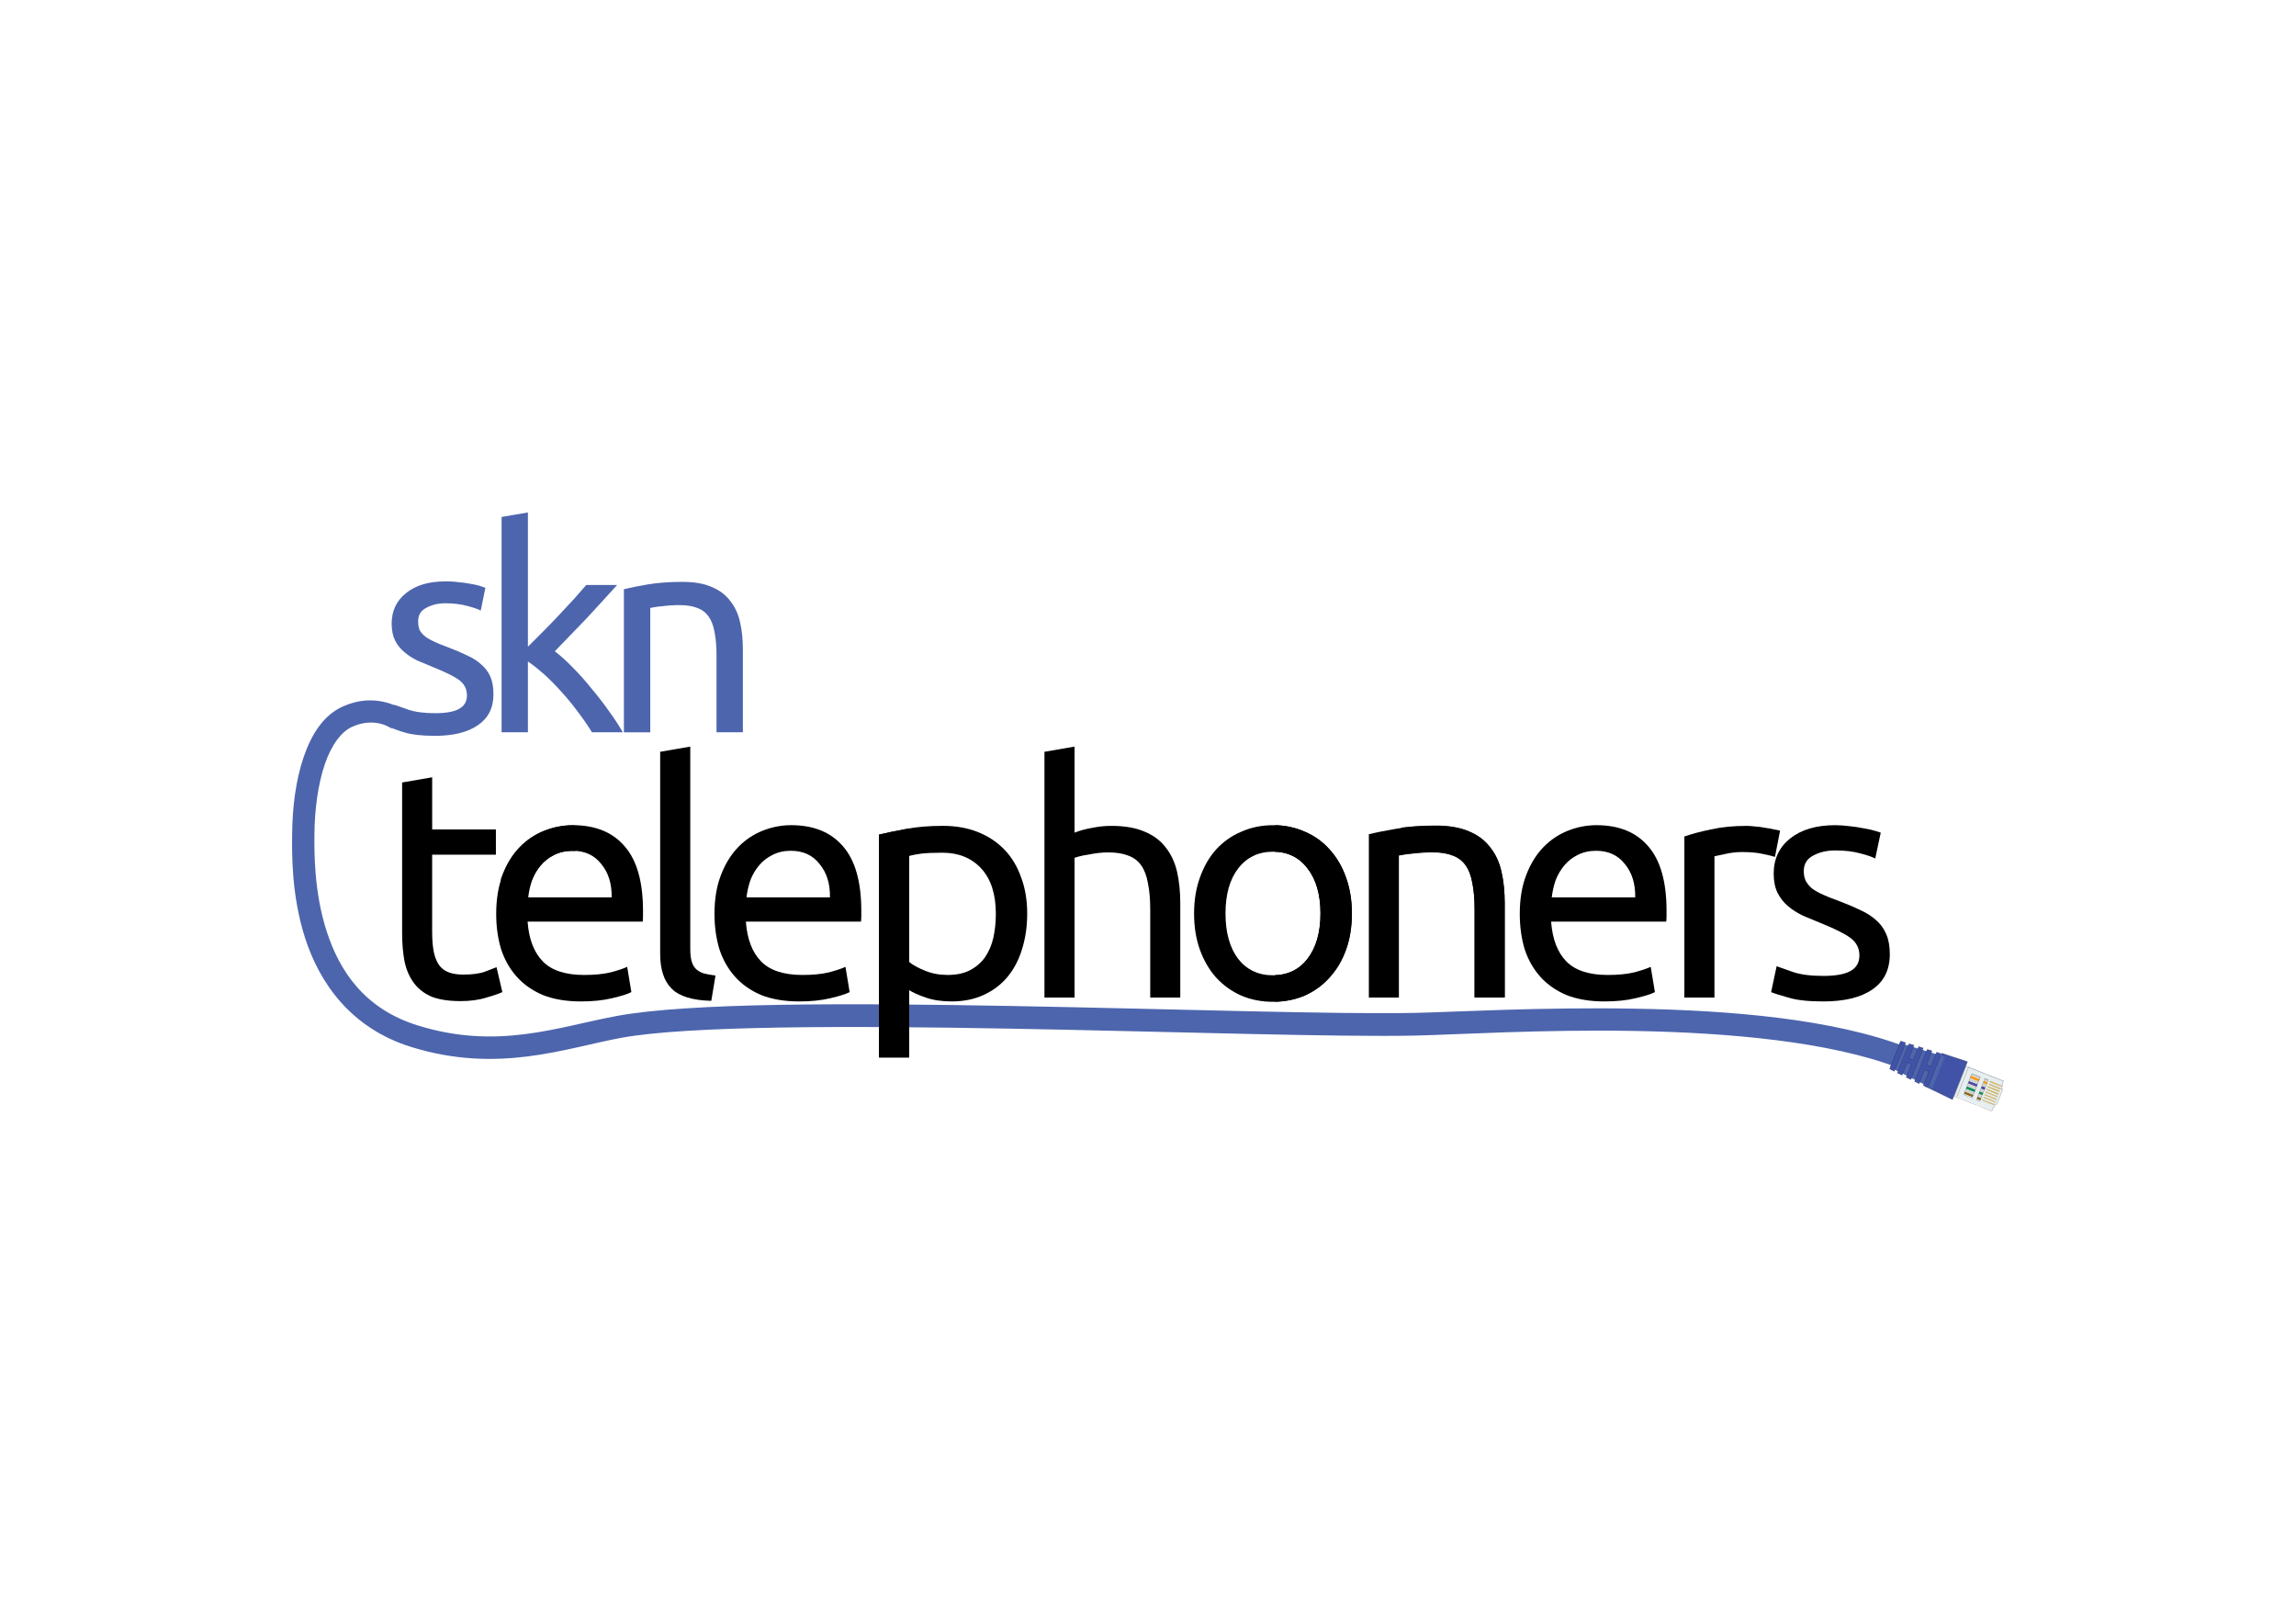
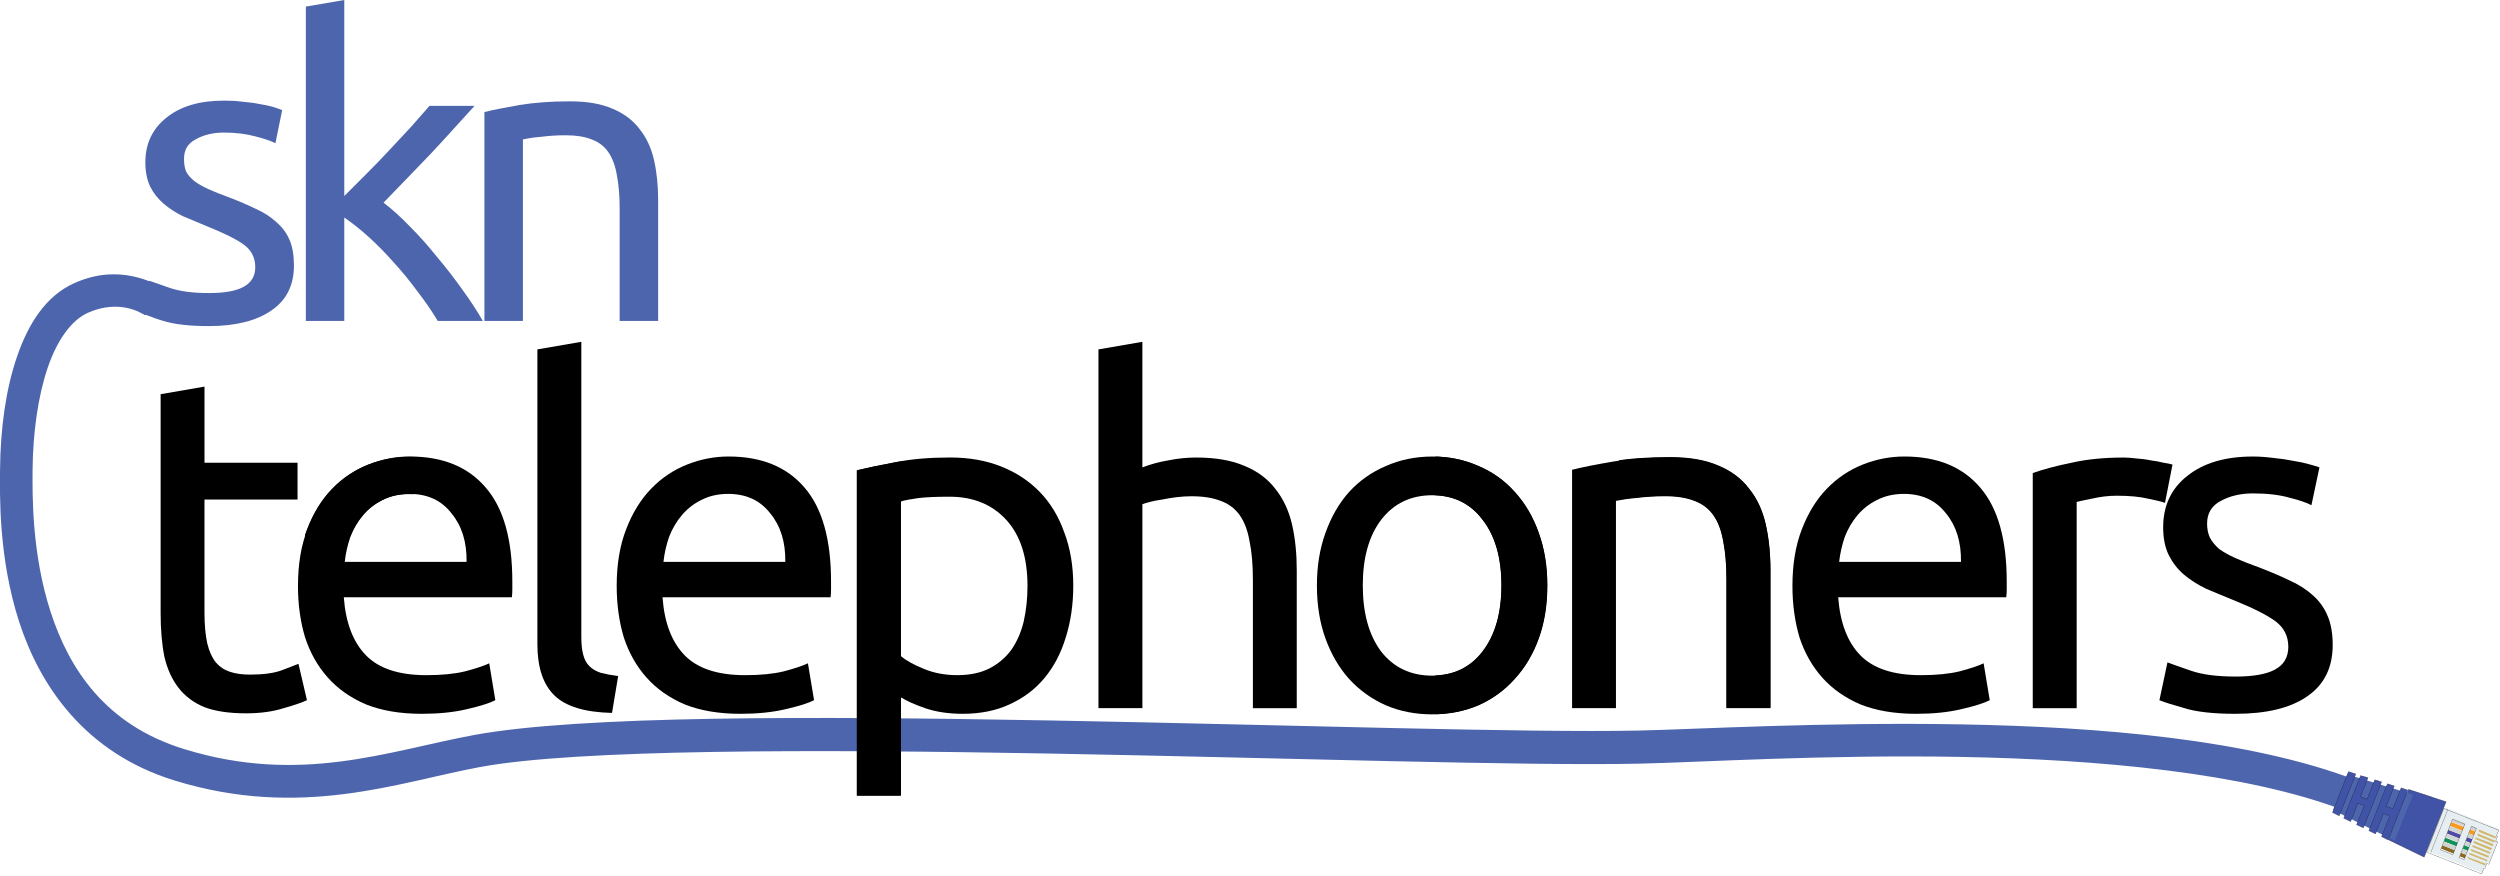
- <svg xmlns="http://www.w3.org/2000/svg" width="1052.362" height="744.094" id="svg7308" version="1.1">
+ <svg xmlns="http://www.w3.org/2000/svg" width="784.82" height="274.759" id="svg7308" version="1.1">
  <defs id="defs7310">
    <clipPath id="clipPath15421-5" clipPathUnits="userSpaceOnUse">
      <path id="path15423-3" d="m 846.48,6492.86 55.348,0 0,50.23 -55.348,0 0,-50.23 z" />
    </clipPath>
    <clipPath id="clipPath15433-6" clipPathUnits="userSpaceOnUse">
      <path id="path15435-2" d="m 1061.88,6315.35 88.949,0 0,266.801 -88.949,0 0,-266.801 z" />
    </clipPath>
    <clipPath id="clipPath15453-84" clipPathUnits="userSpaceOnUse">
      <path id="path15455-5" d="m 1423.36,6330.12 152.969,0 0,219.258 -152.969,0 0,-219.258 z" />
    </clipPath>
    <clipPath id="clipPath15465-0" clipPathUnits="userSpaceOnUse">
      <path id="path15467-74" d="m 1517.19,6366.13 128.59,0 0,185.043 -128.59,0 0,-185.043 z" />
    </clipPath>
    <clipPath id="clipPath15421" clipPathUnits="userSpaceOnUse">
      <path id="path15423" d="m 846.48,6492.86 55.348,0 0,50.23 -55.348,0 0,-50.23 z" />
    </clipPath>
    <clipPath id="clipPath15433" clipPathUnits="userSpaceOnUse">
      <path id="path15435" d="m 1061.88,6315.35 88.949,0 0,266.801 -88.949,0 0,-266.801 z" />
    </clipPath>
    <clipPath id="clipPath15453" clipPathUnits="userSpaceOnUse">
      <path id="path15455" d="m 1423.36,6330.12 152.969,0 0,219.258 -152.969,0 0,-219.258 z" />
    </clipPath>
    <clipPath id="clipPath15465" clipPathUnits="userSpaceOnUse">
      <path id="path15467" d="m 1517.19,6366.13 128.59,0 0,185.043 -128.59,0 0,-185.043 z" />
    </clipPath>
  </defs>
-   <g id="layer1" transform="translate(0,-308.2677)">
+   <g id="layer1" transform="translate(-133.8861,-543.1089)">
    <g id="g7983" transform="translate(-30.96769,33.60537)">
      <g transform="matrix(5.634566,0,0,5.634566,-650.1902,-2719.909)" id="g7911">
        <path id="path15473" style="fill:#4153a7;fill-opacity:1;fill-rule:nonzero;stroke:none" d="m 279.712,620.9 1.224,-3.087 -2.089,-0.691 -1.121,2.814 1.987,0.964 z" />
        <path id="path15475" style="fill:none;stroke:#000000;stroke-width:0.012;stroke-linecap:butt;stroke-linejoin:miter;stroke-miterlimit:4;stroke-opacity:1;stroke-dasharray:none" d="m 279.712,620.9 1.224,-3.087 -2.089,-0.691 -1.121,2.814 1.987,0.964 z" />
        <path id="path15391" style="fill:#4d65ad;fill-opacity:1;fill-rule:nonzero;stroke:none" d="m 166.02,584.434 c 0.461,0.35 0.947,0.789 1.454,1.313 0.521,0.521 1.028,1.087 1.518,1.702 0.508,0.601 0.985,1.215 1.429,1.846 0.448,0.615 0.822,1.19 1.13,1.727 l -2.512,0 c -0.32,-0.537 -0.7,-1.083 -1.125,-1.637 -0.418,-0.567 -0.854,-1.104 -1.318,-1.611 -0.461,-0.521 -0.926,-0.998 -1.404,-1.429 -0.477,-0.43 -0.929,-0.788 -1.36,-1.083 l 0,5.76 -2.141,0 0,-17.512 2.141,-0.367 0,10.92 c 0.371,-0.367 0.776,-0.776 1.22,-1.219 0.448,-0.448 0.886,-0.899 1.313,-1.36 0.43,-0.461 0.84,-0.899 1.224,-1.313 0.383,-0.431 0.712,-0.806 0.989,-1.13 l 2.512,0 c -0.354,0.383 -0.738,0.806 -1.152,1.266 -0.414,0.461 -0.844,0.93 -1.292,1.407 -0.443,0.461 -0.895,0.93 -1.356,1.407 -0.447,0.461 -0.87,0.895 -1.271,1.313" />
        <path style="fill:#4d65ad;fill-opacity:1;fill-rule:nonzero;stroke:none" d="m 157.125,578.75 c -1.352,0 -2.402,0.31 -3.188,0.938 -0.785,0.618 -1.188,1.443 -1.188,2.5 0,0.538 0.098,1.008 0.281,1.375 0.188,0.37 0.442,0.677 0.75,0.938 0.307,0.26 0.648,0.487 1.062,0.688 0.43,0.183 0.883,0.375 1.344,0.562 0.951,0.384 1.645,0.723 2.062,1.031 0.414,0.307 0.625,0.726 0.625,1.25 0,0.503 -0.226,0.863 -0.656,1.094 -0.414,0.23 -1.059,0.344 -1.938,0.344 -0.891,0 -1.618,-0.098 -2.156,-0.281 -0.537,-0.183 -0.908,-0.317 -1.156,-0.406 l 0,0.031 c -0.502,-0.197 -1.31,-0.447 -2.344,-0.375 -0.556,0.039 -1.183,0.191 -1.812,0.469 -1.601,0.706 -2.585,2.27 -3.219,4.125 -0.634,1.855 -0.918,4.051 -0.938,6.25 -0.011,1.402 -0.096,4.92 1.062,8.5 1.159,3.58 3.672,7.307 8.656,8.844 7.058,2.176 12.482,0.092 17.031,-0.75 5.389,-0.997 18.52,-0.992 31.719,-0.75 13.199,0.242 26.551,0.701 32.906,0.562 3.244,-0.069 10.216,-0.511 17.844,-0.375 7.627,0.136 15.888,0.865 21.438,3 a 0.917,0.917 0 1 0 0.656,-1.688 c -5.979,-2.3 -14.346,-2.988 -22.062,-3.125 -7.717,-0.137 -14.803,0.277 -17.938,0.344 -6.207,0.135 -19.593,-0.32 -32.812,-0.562 -13.22,-0.243 -26.204,-0.277 -32.094,0.812 -4.808,0.89 -9.663,2.784 -16.156,0.781 -4.367,-1.346 -6.396,-4.439 -7.438,-7.656 -1.042,-3.218 -1.011,-6.465 -1,-7.906 0.018,-2.049 0.301,-4.098 0.844,-5.688 0.543,-1.589 1.348,-2.664 2.25,-3.062 1.732,-0.765 2.969,0.031 2.969,0.031 a 0.919,0.919 0 0 0 0.031,0 l 0,0.031 a 0.919,0.919 0 0 0 0.062,0 c 0.007,0.003 0.024,0.028 0.031,0.031 a 0.919,0.919 0 0 0 0.031,0.031 c 0.018,0.007 0.074,-0.007 0.094,0 a 0.919,0.919 0 0 0 0.094,0.031 c 0.234,0.083 0.457,0.185 0.906,0.312 0.597,0.183 1.443,0.281 2.5,0.281 1.523,0 2.686,-0.307 3.5,-0.875 0.828,-0.567 1.25,-1.395 1.25,-2.5 0,-0.567 -0.08,-1.054 -0.25,-1.438 -0.172,-0.402 -0.426,-0.723 -0.75,-1 -0.307,-0.277 -0.677,-0.523 -1.125,-0.719 -0.444,-0.218 -0.964,-0.439 -1.531,-0.656 -0.431,-0.154 -0.786,-0.301 -1.094,-0.438 -0.307,-0.14 -0.569,-0.284 -0.781,-0.438 -0.201,-0.17 -0.359,-0.33 -0.469,-0.531 -0.09,-0.2 -0.125,-0.458 -0.125,-0.719 0,-0.506 0.209,-0.863 0.656,-1.094 0.443,-0.248 0.966,-0.375 1.562,-0.375 0.69,0 1.29,0.082 1.781,0.219 0.495,0.124 0.864,0.256 1.094,0.375 l 0.375,-1.844 c -0.124,-0.047 -0.301,-0.123 -0.531,-0.188 -0.217,-0.059 -0.46,-0.109 -0.75,-0.156 -0.294,-0.06 -0.6,-0.096 -0.938,-0.125 -0.336,-0.047 -0.695,-0.062 -1.031,-0.062 z" id="path15393" />
        <path id="path15395" style="fill:#4d65ad;fill-opacity:1;fill-rule:nonzero;stroke:none" d="m 171.64,579.386 c 0.49,-0.123 1.146,-0.251 1.957,-0.392 0.814,-0.136 1.752,-0.205 2.814,-0.205 0.95,0 1.743,0.136 2.371,0.414 0.631,0.261 1.13,0.635 1.501,1.13 0.383,0.474 0.652,1.049 0.806,1.727 0.154,0.675 0.23,1.42 0.23,2.234 l 0,6.729 -2.145,0 0,-6.268 c 0,-0.738 -0.056,-1.364 -0.162,-1.888 -0.089,-0.521 -0.252,-0.943 -0.482,-1.266 -0.23,-0.324 -0.537,-0.555 -0.921,-0.691 -0.383,-0.154 -0.861,-0.23 -1.428,-0.23 -0.23,0 -0.469,0.004 -0.716,0.021 -0.244,0.018 -0.482,0.039 -0.713,0.069 -0.217,0.016 -0.418,0.038 -0.601,0.072 -0.166,0.031 -0.29,0.051 -0.366,0.069 l 0,10.114 -2.145,0 0,-11.636" />
        <path id="path15397" style="fill:#000000;fill-opacity:1;fill-rule:nonzero;stroke:none" d="m 161.253,605.789 c 0,-1.212 0.174,-2.264 0.528,-3.16 0.35,-0.908 0.815,-1.662 1.395,-2.26 0.575,-0.597 1.244,-1.045 1.995,-1.344 0.754,-0.298 1.526,-0.448 2.315,-0.448 1.842,0 3.253,0.581 4.234,1.74 0.985,1.139 1.475,2.883 1.475,5.232 l 0,0.422 c 0,0.157 -0.008,0.307 -0.025,0.448 l -9.364,0 c 0.103,1.42 0.516,2.499 1.237,3.237 0.716,0.734 1.837,1.104 3.364,1.104 0.861,0 1.577,-0.072 2.157,-0.213 0.597,-0.157 1.045,-0.307 1.344,-0.448 l 0.34,2.055 c -0.298,0.157 -0.823,0.324 -1.577,0.499 -0.738,0.175 -1.577,0.26 -2.525,0.26 -1.193,0 -2.23,-0.175 -3.103,-0.524 -0.861,-0.367 -1.57,-0.866 -2.132,-1.501 -0.563,-0.632 -0.981,-1.373 -1.263,-2.234 -0.264,-0.879 -0.396,-1.834 -0.396,-2.865 m 9.394,-1.344 c 0.017,-1.104 -0.265,-2.009 -0.845,-2.707 -0.559,-0.72 -1.339,-1.078 -2.34,-1.078 -0.559,0 -1.062,0.115 -1.501,0.341 -0.418,0.208 -0.78,0.49 -1.075,0.841 -0.298,0.354 -0.537,0.754 -0.712,1.211 -0.158,0.456 -0.264,0.921 -0.315,1.394 l 6.788,0" />
        <path id="path15399" style="fill:#000000;fill-opacity:1;fill-rule:nonzero;stroke:none" d="m 178.748,612.863 c -1.509,-0.034 -2.575,-0.358 -3.206,-0.972 -0.635,-0.615 -0.951,-1.57 -0.951,-2.87 l 0,-16.412 2.448,-0.422 0,16.441 c 0,0.405 0.034,0.738 0.107,0.998 0.068,0.265 0.183,0.474 0.341,0.631 0.158,0.158 0.367,0.282 0.631,0.371 0.264,0.069 0.588,0.132 0.973,0.183 l -0.342,2.051" />
        <path id="path15401" style="fill:#000000;fill-opacity:1;fill-rule:nonzero;stroke:none" d="m 179.009,605.789 c 0,-1.212 0.179,-2.264 0.528,-3.16 0.349,-0.908 0.814,-1.662 1.394,-2.26 0.576,-0.597 1.246,-1.045 2,-1.344 0.751,-0.298 1.523,-0.448 2.312,-0.448 1.842,0 3.253,0.581 4.238,1.74 0.981,1.139 1.471,2.883 1.471,5.232 l 0,0.422 c 0,0.157 -0.009,0.307 -0.025,0.448 l -9.364,0 c 0.102,1.42 0.515,2.499 1.236,3.237 0.717,0.734 1.843,1.104 3.364,1.104 0.861,0 1.578,-0.072 2.158,-0.213 0.597,-0.157 1.045,-0.307 1.343,-0.448 l 0.342,2.055 c -0.299,0.157 -0.823,0.324 -1.577,0.499 -0.738,0.175 -1.578,0.26 -2.525,0.26 -1.194,0 -2.23,-0.175 -3.104,-0.524 -0.861,-0.367 -1.569,-0.866 -2.132,-1.501 -0.562,-0.632 -0.98,-1.373 -1.262,-2.234 -0.264,-0.879 -0.396,-1.834 -0.396,-2.865 m 9.393,-1.344 c 0.018,-1.104 -0.264,-2.009 -0.844,-2.707 -0.559,-0.72 -1.339,-1.078 -2.341,-1.078 -0.559,0 -1.061,0.115 -1.497,0.341 -0.422,0.208 -0.78,0.49 -1.078,0.841 -0.299,0.354 -0.537,0.754 -0.713,1.211 -0.157,0.456 -0.264,0.921 -0.315,1.394 l 6.789,0" />
        <path id="path15403" style="fill:#000000;fill-opacity:1;fill-rule:nonzero;stroke:none" d="m 201.897,605.789 c 0,-1.599 -0.396,-2.823 -1.184,-3.684 -0.789,-0.857 -1.843,-1.288 -3.156,-1.288 -0.738,0 -1.313,0.025 -1.736,0.076 -0.405,0.056 -0.729,0.116 -0.973,0.183 l 0,8.631 c 0.299,0.242 0.725,0.481 1.288,0.707 0.559,0.23 1.172,0.345 1.843,0.345 0.699,0 1.296,-0.123 1.786,-0.37 0.508,-0.261 0.921,-0.615 1.237,-1.049 0.315,-0.456 0.546,-0.986 0.687,-1.583 0.136,-0.613 0.208,-1.271 0.208,-1.969 m 2.55,0 c 0,1.032 -0.141,1.987 -0.417,2.865 -0.265,0.878 -0.662,1.633 -1.185,2.264 -0.525,0.631 -1.178,1.121 -1.95,1.471 -0.75,0.349 -1.62,0.524 -2.6,0.524 -0.789,0 -1.493,-0.103 -2.107,-0.315 -0.597,-0.208 -1.04,-0.409 -1.339,-0.601 l 0,5.471 -2.447,0 0,-18.127 c 0.58,-0.14 1.297,-0.289 2.158,-0.448 0.874,-0.175 1.884,-0.26 3.023,-0.26 1.053,0 2,0.166 2.84,0.499 0.844,0.333 1.561,0.806 2.157,1.42 0.597,0.613 1.053,1.369 1.369,2.264 0.333,0.874 0.499,1.868 0.499,2.972" />
        <path id="path15405" style="fill:#000000;fill-opacity:1;fill-rule:nonzero;stroke:none" d="m 205.851,612.598 0,-19.989 2.447,-0.422 0,6.997 c 0.456,-0.175 0.938,-0.307 1.445,-0.392 0.528,-0.107 1.045,-0.158 1.552,-0.158 1.087,0 1.991,0.158 2.712,0.474 0.716,0.298 1.288,0.725 1.711,1.287 0.434,0.546 0.741,1.203 0.92,1.975 0.176,0.772 0.261,1.62 0.261,2.55 l 0,7.679 -2.444,0 0,-7.151 c 0,-0.844 -0.063,-1.564 -0.188,-2.157 -0.102,-0.597 -0.289,-1.08 -0.549,-1.45 -0.265,-0.367 -0.615,-0.632 -1.053,-0.789 -0.44,-0.175 -0.981,-0.26 -1.629,-0.26 -0.265,0 -0.538,0.016 -0.819,0.05 -0.277,0.035 -0.55,0.078 -0.815,0.133 -0.242,0.034 -0.473,0.076 -0.682,0.132 -0.195,0.051 -0.332,0.094 -0.421,0.128 l 0,11.363 -2.447,0" />
        <path id="path15407" style="fill:#000000;fill-opacity:1;fill-rule:nonzero;stroke:none" d="m 230.863,605.763 c 0,1.087 -0.158,2.069 -0.474,2.943 -0.315,0.878 -0.763,1.633 -1.343,2.264 -0.563,0.631 -1.237,1.121 -2.026,1.47 -0.789,0.337 -1.65,0.503 -2.575,0.503 -0.93,0 -1.791,-0.166 -2.581,-0.503 -0.788,-0.349 -1.47,-0.839 -2.05,-1.47 -0.563,-0.631 -1.002,-1.386 -1.319,-2.264 -0.315,-0.874 -0.473,-1.856 -0.473,-2.943 0,-1.07 0.157,-2.047 0.473,-2.92 0.317,-0.896 0.755,-1.659 1.319,-2.29 0.58,-0.631 1.262,-1.113 2.05,-1.445 0.789,-0.35 1.65,-0.529 2.581,-0.529 0.925,0 1.786,0.179 2.575,0.529 0.789,0.332 1.463,0.814 2.026,1.445 0.58,0.631 1.027,1.394 1.343,2.29 0.315,0.873 0.474,1.85 0.474,2.92 m -2.554,0 c 0,-1.544 -0.35,-2.763 -1.049,-3.658 -0.687,-0.913 -1.624,-1.369 -2.814,-1.369 -1.194,0 -2.141,0.456 -2.845,1.369 -0.682,0.895 -1.023,2.114 -1.023,3.658 0,1.539 0.341,2.767 1.023,3.68 0.704,0.896 1.65,1.344 2.845,1.344 1.19,0 2.127,-0.448 2.814,-1.344 0.699,-0.913 1.049,-2.141 1.049,-3.68" />
        <path id="path15409" style="fill:#000000;fill-opacity:1;fill-rule:nonzero;stroke:none" d="m 232.24,599.316 c 0.559,-0.141 1.306,-0.29 2.234,-0.448 0.93,-0.158 2,-0.235 3.211,-0.235 1.087,0 1.987,0.158 2.707,0.474 0.72,0.298 1.288,0.725 1.709,1.287 0.44,0.546 0.747,1.203 0.921,1.975 0.175,0.772 0.264,1.62 0.264,2.55 l 0,7.679 -2.447,0 0,-7.151 c 0,-0.844 -0.063,-1.564 -0.183,-2.157 -0.106,-0.597 -0.289,-1.08 -0.555,-1.45 -0.264,-0.367 -0.613,-0.632 -1.052,-0.789 -0.436,-0.175 -0.981,-0.26 -1.63,-0.26 -0.264,0 -0.537,0.008 -0.814,0.025 -0.282,0.018 -0.555,0.043 -0.819,0.076 -0.242,0.018 -0.473,0.047 -0.682,0.082 -0.191,0.034 -0.332,0.059 -0.421,0.076 l 0,11.547 -2.444,0 0,-13.282" />
        <path id="path15411" style="fill:#000000;fill-opacity:1;fill-rule:nonzero;stroke:none" d="m 269.197,610.838 c 0.998,0 1.736,-0.132 2.208,-0.393 0.49,-0.264 0.738,-0.687 0.738,-1.266 0,-0.593 -0.239,-1.065 -0.712,-1.42 -0.474,-0.349 -1.254,-0.741 -2.341,-1.181 -0.524,-0.213 -1.032,-0.421 -1.522,-0.631 -0.474,-0.23 -0.887,-0.49 -1.237,-0.788 -0.354,-0.299 -0.631,-0.661 -0.845,-1.08 -0.208,-0.421 -0.315,-0.938 -0.315,-1.552 0,-1.211 0.448,-2.166 1.344,-2.869 0.895,-0.717 2.11,-1.08 3.654,-1.08 0.389,0 0.772,0.031 1.16,0.081 0.383,0.035 0.742,0.091 1.078,0.158 0.333,0.051 0.623,0.115 0.866,0.183 0.264,0.072 0.465,0.132 0.606,0.183 l -0.448,2.107 c -0.261,-0.141 -0.674,-0.282 -1.237,-0.422 -0.559,-0.158 -1.237,-0.235 -2.026,-0.235 -0.682,0 -1.278,0.141 -1.786,0.418 -0.508,0.264 -0.764,0.687 -0.764,1.262 0,0.299 0.051,0.563 0.158,0.789 0.123,0.23 0.298,0.439 0.524,0.635 0.248,0.175 0.546,0.341 0.896,0.499 0.349,0.157 0.772,0.324 1.262,0.499 0.648,0.247 1.228,0.49 1.736,0.738 0.512,0.226 0.938,0.499 1.291,0.814 0.367,0.315 0.648,0.699 0.841,1.155 0.192,0.44 0.29,0.986 0.29,1.633 0,1.263 -0.474,2.218 -1.42,2.865 -0.93,0.648 -2.264,0.973 -4,0.973 -1.212,0 -2.158,-0.103 -2.84,-0.315 -0.687,-0.192 -1.151,-0.341 -1.394,-0.443 l 0.448,-2.107 c 0.282,0.107 0.725,0.264 1.339,0.474 0.613,0.208 1.428,0.315 2.447,0.315" />
        <path id="path15413" style="fill:#000000;fill-opacity:1;fill-rule:nonzero;stroke:none" d="m 262.958,598.634 c 0.208,0 0.448,0.018 0.707,0.051 0.282,0.018 0.555,0.051 0.814,0.107 0.265,0.034 0.503,0.076 0.713,0.132 0.226,0.034 0.396,0.068 0.499,0.102 l -0.418,2.133 c -0.196,-0.069 -0.521,-0.15 -0.976,-0.239 -0.44,-0.103 -1.006,-0.158 -1.711,-0.158 -0.456,0 -0.913,0.056 -1.364,0.158 -0.439,0.089 -0.729,0.15 -0.87,0.188 l 0,11.491 -2.447,0 0,-13.099 c 0.58,-0.208 1.3,-0.401 2.158,-0.575 0.861,-0.196 1.824,-0.29 2.895,-0.29" />
        <path id="path15415" style="fill:#000000;fill-opacity:1;fill-rule:nonzero;stroke:none" d="m 156.043,598.924 5.185,0 0,2.051 -5.185,0 0,6.31 c 0,0.687 0.055,1.253 0.157,1.709 0.107,0.44 0.264,0.789 0.474,1.053 0.213,0.248 0.473,0.422 0.788,0.525 0.316,0.106 0.686,0.157 1.109,0.157 0.733,0 1.322,-0.076 1.761,-0.235 0.456,-0.175 0.772,-0.298 0.947,-0.367 l 0.474,2.026 c -0.247,0.119 -0.674,0.269 -1.288,0.443 -0.614,0.196 -1.318,0.29 -2.106,0.29 -0.93,0 -1.702,-0.111 -2.315,-0.342 -0.593,-0.243 -1.08,-0.606 -1.446,-1.078 -0.367,-0.474 -0.631,-1.053 -0.788,-1.736 -0.141,-0.7 -0.21,-1.51 -0.21,-2.422 l 0,-12.203 2.444,-0.422 0,4.239" />
        <g id="g15417" transform="matrix(0.1091586,0,0,-0.1091586,69.24417,1311.862)" style="fill:#000000">
          <g clip-path="url(#clipPath15421)" id="g15419" style="fill:#000000">
            <path id="path15425" style="fill:#000000;fill-opacity:1;fill-rule:nonzero;stroke:none" d="m 842.621,6468.2 c 0,11.1 1.598,20.71 4.84,28.91 3.199,8.36 7.461,15.27 12.769,20.74 5.282,5.47 11.411,9.53 18.29,12.27 6.91,2.73 13.98,4.1 21.21,4.1 16.872,0 29.801,-5.31 38.79,-15.9 9.019,-10.43 13.511,-26.41 13.511,-47.97 l 0,-3.83 c 0,-1.44 -0.082,-2.81 -0.23,-4.1 l -85.781,0 c 0.929,-13.01 4.718,-22.89 11.32,-29.65 6.57,-6.75 16.84,-10.11 30.82,-10.11 7.891,0 14.461,0.62 19.77,1.91 5.468,1.45 9.57,2.81 12.3,4.1 l 3.129,-18.79 c -2.738,-1.44 -7.539,-2.97 -14.449,-4.57 -6.762,-1.6 -14.461,-2.42 -23.172,-2.42 -10.898,0 -20.386,1.6 -28.398,4.85 -7.891,3.35 -14.41,7.93 -19.531,13.71 -5.149,5.78 -8.981,12.61 -11.559,20.5 -2.422,8.01 -3.629,16.76 -3.629,26.25 m 86.051,12.31 c 0.156,10.12 -2.422,18.36 -7.731,24.8 -5.121,6.6 -12.312,9.89 -21.453,9.89 -5.148,0 -9.718,-1.06 -13.75,-3.13 -3.828,-1.95 -7.148,-4.49 -9.84,-7.73 -2.738,-3.21 -4.918,-6.92 -6.519,-11.06 -1.449,-4.18 -2.43,-8.44 -2.899,-12.77 l 62.192,0" />
          </g>
        </g>
        <g id="g15429" transform="matrix(0.1091586,0,0,-0.1091586,69.24417,1311.862)" style="fill:#000000">
          <g clip-path="url(#clipPath15433)" id="g15431" style="fill:#000000">
            <path id="path15437" style="fill:#000000;fill-opacity:1;fill-rule:nonzero;stroke:none" d="m 1215.08,6468.28 c 0,14.61 -3.63,25.86 -10.86,33.75 -7.23,7.85 -16.88,11.8 -28.91,11.8 -6.76,0 -12.07,-0.24 -15.9,-0.74 -3.71,-0.47 -6.68,-1.02 -8.94,-1.68 l 0,-79.03 c 2.73,-2.26 6.68,-4.41 11.83,-6.52 5.12,-2.07 10.75,-3.12 16.84,-3.12 6.45,0 11.91,1.13 16.41,3.35 4.65,2.43 8.43,5.63 11.33,9.65 2.89,4.18 4.96,8.99 6.24,14.46 1.29,5.62 1.96,11.64 1.96,18.08 m 23.36,0 c 0,-9.49 -1.29,-18.24 -3.87,-26.25 -2.38,-8.04 -6.02,-14.96 -10.82,-20.74 -4.84,-5.78 -10.78,-10.27 -17.85,-13.48 -6.92,-3.24 -14.85,-4.84 -23.87,-4.84 -7.23,0 -13.63,0.98 -19.26,2.89 -5.47,1.95 -9.57,3.79 -12.3,5.55 l 0,-50.12 -22.38,0 0,166.02 c 5.27,1.28 11.87,2.65 19.72,4.1 8.05,1.6 17.31,2.42 27.74,2.42 9.65,0 18.32,-1.52 26.01,-4.57 7.74,-3.05 14.3,-7.42 19.77,-13.01 5.47,-5.62 9.65,-12.54 12.54,-20.74 3.04,-8.05 4.57,-17.11 4.57,-27.23" />
          </g>
        </g>
        <g id="g15449" transform="matrix(0.1091586,0,0,-0.1091586,69.24417,1311.862)" style="fill:#000000">
          <g clip-path="url(#clipPath15453)" id="g15451" style="fill:#000000">
            <path id="path15457" style="fill:#000000;fill-opacity:1;fill-rule:nonzero;stroke:none" d="m 1480.47,6468.63 c 0,-9.96 -1.45,-18.94 -4.34,-26.99 -2.89,-8.01 -6.99,-14.92 -12.3,-20.7 -5.12,-5.78 -11.33,-10.27 -18.56,-13.52 -7.22,-3.04 -15.07,-4.57 -23.59,-4.57 -8.52,0 -16.41,1.53 -23.63,4.57 -7.23,3.25 -13.48,7.74 -18.79,13.52 -5.16,5.78 -9.14,12.69 -12.03,20.7 -2.89,8.05 -4.34,17.03 -4.34,26.99 0,9.81 1.45,18.71 4.34,26.76 2.89,8.2 6.87,15.2 12.03,20.98 5.31,5.78 11.56,10.19 18.79,13.24 7.22,3.2 15.11,4.8 23.63,4.8 8.52,0 16.37,-1.6 23.59,-4.8 7.23,-3.05 13.44,-7.46 18.56,-13.24 5.31,-5.78 9.41,-12.78 12.3,-20.98 2.89,-8.05 4.34,-16.95 4.34,-26.76 m -23.36,0 c 0,14.14 -3.24,25.32 -9.65,33.52 -6.29,8.36 -14.88,12.5 -25.78,12.5 -10.94,0 -19.61,-4.14 -26.02,-12.5 -6.28,-8.2 -9.41,-19.38 -9.41,-33.52 0,-14.14 3.13,-25.39 9.41,-33.71 6.41,-8.2 15.08,-12.3 26.02,-12.3 10.9,0 19.49,4.1 25.78,12.3 6.41,8.32 9.65,19.57 9.65,33.71" />
          </g>
        </g>
        <path id="path15459" style="fill:#000000;fill-opacity:1;fill-rule:nonzero;stroke:none" d="m 244.516,605.789 c 0,-1.212 0.176,-2.264 0.525,-3.16 0.349,-0.908 0.814,-1.662 1.394,-2.26 0.58,-0.597 1.246,-1.045 2,-1.344 0.755,-0.298 1.527,-0.448 2.315,-0.448 1.843,0 3.254,0.581 4.234,1.74 0.981,1.139 1.471,2.883 1.471,5.232 l 0,0.422 c 0,0.157 -0.009,0.307 -0.026,0.448 l -9.364,0 c 0.107,1.42 0.516,2.499 1.237,3.237 0.72,0.734 1.843,1.104 3.369,1.104 0.857,0 1.577,-0.072 2.158,-0.213 0.593,-0.157 1.04,-0.307 1.338,-0.448 l 0.342,2.055 c -0.299,0.157 -0.823,0.324 -1.578,0.499 -0.737,0.175 -1.577,0.26 -2.524,0.26 -1.194,0 -2.226,-0.175 -3.104,-0.524 -0.857,-0.367 -1.569,-0.866 -2.132,-1.501 -0.559,-0.632 -0.98,-1.373 -1.262,-2.234 -0.26,-0.879 -0.393,-1.834 -0.393,-2.865 m 9.39,-1.344 c 0.018,-1.104 -0.264,-2.009 -0.841,-2.707 -0.562,-0.72 -1.343,-1.078 -2.34,-1.078 -0.563,0 -1.062,0.115 -1.501,0.341 -0.422,0.208 -0.78,0.49 -1.078,0.841 -0.299,0.354 -0.534,0.754 -0.713,1.211 -0.157,0.456 -0.26,0.921 -0.315,1.394 l 6.789,0" />
        <g id="g15461" transform="matrix(0.1091586,0,0,-0.1091586,69.24417,1311.862)" style="fill:#000000">
          <g clip-path="url(#clipPath15465)" id="g15463" style="fill:#000000">
            <path id="path15469" style="fill:#000000;fill-opacity:1;fill-rule:nonzero;stroke:none" d="m 1493.24,6527.85 c 5.12,1.29 11.96,2.66 20.47,4.1 8.52,1.45 18.32,2.15 29.41,2.15 9.97,0 18.25,-1.44 24.81,-4.33 6.6,-2.74 11.8,-6.68 15.66,-11.8 4.03,-5 6.84,-11.02 8.44,-18.09 1.6,-7.07 2.42,-14.84 2.42,-23.36 l 0,-70.39 -22.42,0 0,65.55 c 0,7.73 -0.55,14.3 -1.68,19.77 -0.97,5.46 -2.65,9.88 -5.08,13.28 -2.38,3.36 -5.62,5.78 -9.61,7.22 -4.02,1.61 -9.02,2.39 -14.96,2.39 -2.42,0 -4.88,-0.08 -7.46,-0.24 -2.58,-0.15 -5.08,-0.39 -7.46,-0.7 -2.26,-0.16 -4.33,-0.43 -6.29,-0.74 -1.76,-0.32 -3.04,-0.55 -3.83,-0.71 l 0,-105.82 -22.42,0 0,121.72" />
          </g>
        </g>
        <path id="path15471" style="fill:#4d65ad;fill-opacity:1;fill-rule:nonzero;stroke:none" d="m 278.061,619.984 -3.424,-1.711 0.785,-1.982 3.68,1.125 -1.04,2.567 z" />
        <path id="path15477" style="fill:#4153a7;fill-opacity:1;fill-rule:nonzero;stroke:none" d="m 275.946,619.092 0.38,0.175 1.015,-2.562 -0.38,-0.116 -0.43,1.087 -0.367,-0.144 0.421,-1.062 -0.414,-0.116 -0.942,2.375 0.384,0.188 0.409,-1.032 0.358,0.141 -0.436,1.065 z" />
        <path id="path15479" style="fill:none;stroke:#000000;stroke-width:0.012;stroke-linecap:butt;stroke-linejoin:miter;stroke-miterlimit:4;stroke-opacity:1;stroke-dasharray:none" d="m 275.946,619.092 0.38,0.175 1.015,-2.562 -0.38,-0.116 -0.43,1.087 -0.367,-0.144 0.421,-1.062 -0.414,-0.116 -0.942,2.375 0.384,0.188 0.409,-1.032 0.358,0.145 -0.436,1.061 z" />
        <path id="path15481" style="fill:#4153a7;fill-opacity:1;fill-rule:nonzero;stroke:none" d="m 274.603,618.41 0.376,0.188 0.925,-2.333 -0.409,-0.132 -0.891,2.277 z" />
        <path id="path15483" style="fill:none;stroke:#000000;stroke-width:0.012;stroke-linecap:butt;stroke-linejoin:miter;stroke-miterlimit:4;stroke-opacity:1;stroke-dasharray:none" d="m 274.603,618.41 0.376,0.188 0.925,-2.333 -0.409,-0.132 -0.891,2.277 z" />
        <path id="path15485" style="fill:#4153a7;fill-opacity:1;fill-rule:nonzero;stroke:none" d="m 277.336,619.758 0.371,0.183 1.092,-2.776 -0.371,-0.129 -0.461,1.165 -0.362,-0.145 0.443,-1.125 -0.383,-0.12 -1.033,2.614 0.371,0.179 0.436,-1.134 0.354,0.141 -0.456,1.147 z" />
        <path id="path15487" style="fill:none;stroke:#000000;stroke-width:0.012;stroke-linecap:butt;stroke-linejoin:miter;stroke-miterlimit:4;stroke-opacity:1;stroke-dasharray:none" d="m 277.336,619.758 0.371,0.183 1.092,-2.776 -0.371,-0.129 -0.461,1.165 -0.362,-0.145 0.443,-1.121 -0.383,-0.124 -1.033,2.614 0.371,0.179 0.436,-1.134 0.354,0.141 -0.456,1.147 z" />
        <path style="font-size:medium;font-style:normal;font-variant:normal;font-weight:normal;font-stretch:normal;text-indent:0;text-align:start;text-decoration:none;line-height:normal;letter-spacing:normal;word-spacing:normal;text-transform:none;direction:ltr;block-progression:tb;writing-mode:lr-tb;text-anchor:start;baseline-shift:baseline;color:#000000;fill:#8d6821;fill-opacity:1;stroke:none;stroke-width:0.199;marker:none;visibility:visible;display:inline;overflow:visible;enable-background:accumulate;font-family:Sans;-inkscape-font-specification:Sans" d="m 280.531,620.156 -0.031,0.094 0,0.031 -0.062,0.156 0.094,-0.031 0.031,0 2.281,0.906 0.062,0.031 0.062,-0.062 0,-0.031 0.062,-0.094 -0.094,-0.031 -0.031,0 -2.281,-0.938 -0.094,-0.031 z" id="path15489" />
        <path id="path15491" style="fill:#109158;fill-opacity:1;fill-rule:nonzero;stroke:none" d="m 280.752,619.89 0.009,-0.025 2.302,0.913 -0.013,0.021 -2.298,-0.908 z" />
        <path style="font-size:medium;font-style:normal;font-variant:normal;font-weight:normal;font-stretch:normal;text-indent:0;text-align:start;text-decoration:none;line-height:normal;letter-spacing:normal;word-spacing:normal;text-transform:none;direction:ltr;block-progression:tb;writing-mode:lr-tb;text-anchor:start;baseline-shift:baseline;color:#000000;fill:#109158;fill-opacity:1;stroke:none;stroke-width:0.199;marker:none;visibility:visible;display:inline;overflow:visible;enable-background:accumulate;font-family:Sans;-inkscape-font-specification:Sans" d="m 280.688,619.719 -0.031,0.125 -0.031,0.125 0.125,0.031 2.25,0.875 0.031,0 0.062,0.031 0.031,-0.031 0.031,-0.031 0.062,-0.094 -0.125,-0.062 -2.281,-0.906 -0.031,0 -0.094,-0.062 z" id="path15493" />
        <path id="path15495" style="fill:#4f4ca3;fill-opacity:1;fill-rule:nonzero;stroke:none" d="m 280.922,619.46 0.009,-0.026 2.302,0.913 -0.008,0.022 -2.303,-0.908 z" />
        <path style="font-size:medium;font-style:normal;font-variant:normal;font-weight:normal;font-stretch:normal;text-indent:0;text-align:start;text-decoration:none;line-height:normal;letter-spacing:normal;word-spacing:normal;text-transform:none;direction:ltr;block-progression:tb;writing-mode:lr-tb;text-anchor:start;baseline-shift:baseline;color:#000000;fill:#4e49a2;fill-opacity:1;stroke:none;stroke-width:0.199;marker:none;visibility:visible;display:inline;overflow:visible;enable-background:accumulate;font-family:Sans;-inkscape-font-specification:Sans" d="m 280.875,619.312 -0.031,0.094 -0.031,0.031 0.125,0.031 -0.031,0.062 0,0.031 0.094,0.031 2.188,0.875 0.094,0.031 0.031,-0.094 0.031,-0.031 0,-0.094 -0.062,-0.031 -2.312,-0.906 -0.094,-0.031 z" id="path15497" />
        <path id="path15499" style="fill:#4f4ca3;fill-opacity:1;fill-rule:nonzero;stroke:none" d="m 281.092,619.028 0.009,-0.025 2.303,0.913 -0.009,0.021 -2.303,-0.908 z" />
        <path style="font-size:medium;font-style:normal;font-variant:normal;font-weight:normal;font-stretch:normal;text-indent:0;text-align:start;text-decoration:none;line-height:normal;letter-spacing:normal;word-spacing:normal;text-transform:none;direction:ltr;block-progression:tb;writing-mode:lr-tb;text-anchor:start;baseline-shift:baseline;color:#000000;fill:#f89a1c;fill-opacity:1;stroke:none;stroke-width:0.199;marker:none;visibility:visible;display:inline;overflow:visible;enable-background:accumulate;font-family:Sans;-inkscape-font-specification:Sans" d="m 281.031,618.875 -0.031,0.094 0,0.031 0,0.031 0,0.062 0.062,0.031 2.281,0.906 0.094,0.031 0.062,-0.094 0.031,-0.094 -0.094,-0.062 -2.312,-0.906 -0.094,-0.031 z" id="path15501" />
        <path id="path15503" style="fill:#c9d2d1;fill-opacity:1;fill-rule:nonzero;stroke:none" d="m 280.667,620.104 0.009,-0.026 2.302,0.913 -0.013,0.026 -2.298,-0.913 z" />
        <path style="font-size:medium;font-style:normal;font-variant:normal;font-weight:normal;font-stretch:normal;text-indent:0;text-align:start;text-decoration:none;line-height:normal;letter-spacing:normal;word-spacing:normal;text-transform:none;direction:ltr;block-progression:tb;writing-mode:lr-tb;text-anchor:start;baseline-shift:baseline;color:#000000;fill:#cfd3d1;fill-opacity:1;stroke:none;stroke-width:0.199;marker:none;visibility:visible;display:inline;overflow:visible;enable-background:accumulate;font-family:Sans;-inkscape-font-specification:Sans" d="m 280.625,619.938 -0.031,0.094 -0.031,0.031 -0.031,0.156 0.125,0 2.281,0.875 0.062,0.062 0.062,-0.094 0,-0.031 0.062,-0.094 L 283,620.906 280.719,620 l -0.031,0 -0.062,-0.062 z" id="path15505" />
        <path id="path15507" style="fill:#c9d2d1;fill-opacity:1;fill-rule:nonzero;stroke:none" d="m 280.837,619.672 0.009,-0.025 2.302,0.913 -0.009,0.025 -2.302,-0.913 z" />
        <path style="font-size:medium;font-style:normal;font-variant:normal;font-weight:normal;font-stretch:normal;text-indent:0;text-align:start;text-decoration:none;line-height:normal;letter-spacing:normal;word-spacing:normal;text-transform:none;direction:ltr;block-progression:tb;writing-mode:lr-tb;text-anchor:start;baseline-shift:baseline;color:#000000;fill:#cfd3d1;fill-opacity:1;stroke:none;stroke-width:0.199;marker:none;visibility:visible;display:inline;overflow:visible;enable-background:accumulate;font-family:Sans;-inkscape-font-specification:Sans" d="m 280.719,619.531 0.031,0.094 0,0.062 0.094,0 -0.031,0.062 2.281,0.938 0.094,0.031 0.031,-0.094 0.031,-0.031 0.031,-0.094 -0.094,-0.031 -2.312,-0.906 -0.094,-0.031 0,0.031 -0.062,-0.031 z" id="path15509" />
        <path id="path15511" style="fill:#c9d2d1;fill-opacity:1;fill-rule:nonzero;stroke:none" d="m 281.007,619.242 0.009,-0.026 2.303,0.913 -0.009,0.026 -2.303,-0.913 z" />
        <path style="font-size:medium;font-style:normal;font-variant:normal;font-weight:normal;font-stretch:normal;text-indent:0;text-align:start;text-decoration:none;line-height:normal;letter-spacing:normal;word-spacing:normal;text-transform:none;direction:ltr;block-progression:tb;writing-mode:lr-tb;text-anchor:start;baseline-shift:baseline;color:#000000;fill:#cfd3d1;fill-opacity:1;stroke:none;stroke-width:0.199;marker:none;visibility:visible;display:inline;overflow:visible;enable-background:accumulate;font-family:Sans;-inkscape-font-specification:Sans" d="m 280.969,619.094 0,0.031 -0.031,0.062 -0.031,0.031 0.094,0.031 0,0.031 -0.031,0.031 0,0.031 2.312,0.906 0.094,0.031 0.031,-0.094 0,-0.031 0.031,-0.094 -0.094,-0.031 -2.281,-0.906 -0.094,-0.031 z" id="path15513" />
        <path id="path15515" style="fill:#c9d2d1;fill-opacity:1;fill-rule:nonzero;stroke:none" d="m 281.179,618.811 0.008,-0.025 2.303,0.913 -0.009,0.025 -2.302,-0.913 z" />
        <path style="font-size:medium;font-style:normal;font-variant:normal;font-weight:normal;font-stretch:normal;text-indent:0;text-align:start;text-decoration:none;line-height:normal;letter-spacing:normal;word-spacing:normal;text-transform:none;direction:ltr;block-progression:tb;writing-mode:lr-tb;text-anchor:start;baseline-shift:baseline;color:#000000;fill:#cfd3d1;fill-opacity:1;stroke:none;stroke-width:0.199;marker:none;visibility:visible;display:inline;overflow:visible;enable-background:accumulate;font-family:Sans;-inkscape-font-specification:Sans" d="m 281.125,618.656 -0.031,0.094 0,0.031 -0.062,0.188 0.125,-0.062 0.031,0 2.25,0.906 0.094,0.031 0.031,-0.094 0.031,0 0.031,-0.094 -0.094,-0.062 -2.312,-0.906 -0.094,-0.031 z" id="path15517" />
        <path id="path15519" style="fill:#e6eef1;fill-opacity:1;fill-rule:nonzero;stroke:none" d="m 280.843,618.125 -0.951,2.435 3.056,1.211 0.129,-0.324 0.055,0.009 0.107,-0.273 0.111,0.047 0.486,-1.228 -0.111,-0.043 0.103,-0.269 -0.056,-0.043 0.124,-0.311 -3.053,-1.212 z m 0.473,0.601 0.691,0.277 -0.669,1.697 -0.678,-0.27 0.656,-1.705 z m 1.058,0.396 0.282,0.111 -0.691,1.743 -0.277,-0.11 0.687,-1.744 z" />
        <path id="path7964" style="fill:none;stroke:#000000;stroke-width:0.012;stroke-linecap:butt;stroke-linejoin:miter;stroke-miterlimit:4;stroke-opacity:1;stroke-dasharray:none" d="m 280.812,618.188 -0.951,2.435 3.056,1.211 0.129,-0.324 0.055,0.009 0.107,-0.273 0.111,0.047 0.486,-1.228 -0.111,-0.043 0.103,-0.269 -0.056,-0.043 0.124,-0.311 -3.053,-1.212 z m 0.473,0.601 0.691,0.277 -0.669,1.697 -0.678,-0.27 0.656,-1.705 z m 1.058,0.396 0.282,0.111 -0.691,1.743 -0.277,-0.11 0.687,-1.744 z" />
        <path style="fill:none;stroke:#000000;stroke-width:0.012;stroke-linecap:butt;stroke-linejoin:miter;stroke-miterlimit:4;stroke-opacity:1;stroke-dasharray:none" d="m 280.078,620.645 0.955,-2.409" id="path15523" />
        <path id="path15525" style="fill:#677821;fill-opacity:1;fill-rule:nonzero;stroke:none" d="m 282.188,620.947 0.004,-0.009 0.892,0.35 -0.004,0.012 -0.892,-0.354 z" />
        <path style="font-size:medium;font-style:normal;font-variant:normal;font-weight:normal;font-stretch:normal;text-indent:0;text-align:start;text-decoration:none;line-height:normal;letter-spacing:normal;word-spacing:normal;text-transform:none;direction:ltr;block-progression:tb;writing-mode:lr-tb;text-anchor:start;baseline-shift:baseline;color:#000000;fill:#d1b76c;fill-opacity:1;stroke:none;stroke-width:0.037;marker:none;visibility:visible;display:inline;overflow:visible;enable-background:accumulate;font-family:Sans;-inkscape-font-specification:Sans" d="m 282.125,620.875 0,0.062 0.031,0 0.031,0 0,0.031 0,0.031 0.875,0.344 0.062,0.031 0,-0.062 0.031,-0.062 -0.062,0 -0.844,-0.312 -0.031,-0.031 -0.062,-0.031 -0.031,0 z" id="path15527" />
        <path id="path15529" style="fill:#677821;fill-opacity:1;fill-rule:nonzero;stroke:none" d="m 282.278,620.735 0.004,-0.009 0.887,0.349 0,0.013 -0.892,-0.354 z" />
        <path style="font-size:medium;font-style:normal;font-variant:normal;font-weight:normal;font-stretch:normal;text-indent:0;text-align:start;text-decoration:none;line-height:normal;letter-spacing:normal;word-spacing:normal;text-transform:none;direction:ltr;block-progression:tb;writing-mode:lr-tb;text-anchor:start;baseline-shift:baseline;color:#000000;fill:#d1b76c;fill-opacity:1;stroke:none;stroke-width:0.037;marker:none;visibility:visible;display:inline;overflow:visible;enable-background:accumulate;font-family:Sans;-inkscape-font-specification:Sans" d="m 282.25,620.656 -0.031,0.062 0.031,0.031 0,0.031 0.031,0 0.844,0.312 0.031,0.031 0.062,0.031 0,-0.062 0,-0.031 0,-0.031 -0.031,0 -0.875,-0.344 -0.031,0 -0.031,-0.031 z" id="path15531" />
        <path id="path15533" style="fill:#677821;fill-opacity:1;fill-rule:nonzero;stroke:none" d="m 282.36,620.517 0.004,-0.009 0.891,0.349 -0.004,0.013 -0.891,-0.354 z" />
        <path style="font-size:medium;font-style:normal;font-variant:normal;font-weight:normal;font-stretch:normal;text-indent:0;text-align:start;text-decoration:none;line-height:normal;letter-spacing:normal;word-spacing:normal;text-transform:none;direction:ltr;block-progression:tb;writing-mode:lr-tb;text-anchor:start;baseline-shift:baseline;color:#000000;fill:#d1b76c;fill-opacity:1;stroke:none;stroke-width:0.037;marker:none;visibility:visible;display:inline;overflow:visible;enable-background:accumulate;font-family:Sans;-inkscape-font-specification:Sans" d="m 282.312,620.438 0,0.062 0,0.031 0.062,0 -0.031,0.031 0.875,0.344 0.031,0 0.031,0.031 0.031,-0.062 0,-0.062 -0.031,0 -0.906,-0.344 -0.031,-0.031 -0.031,0 z" id="path15535" />
        <path id="path15537" style="fill:#677821;fill-opacity:1;fill-rule:nonzero;stroke:none" d="m 282.445,620.303 0.004,-0.012 0.891,0.354 -0.004,0.009 -0.891,-0.35 z" />
        <path style="font-size:medium;font-style:normal;font-variant:normal;font-weight:normal;font-stretch:normal;text-indent:0;text-align:start;text-decoration:none;line-height:normal;letter-spacing:normal;word-spacing:normal;text-transform:none;direction:ltr;block-progression:tb;writing-mode:lr-tb;text-anchor:start;baseline-shift:baseline;color:#000000;fill:#d1b76c;fill-opacity:1;stroke:none;stroke-width:0.037;marker:none;visibility:visible;display:inline;overflow:visible;enable-background:accumulate;font-family:Sans;-inkscape-font-specification:Sans" d="m 282.406,620.219 0,0.062 0,0.031 0,0.031 0.031,0 0.875,0.344 0.062,0.031 0,-0.031 0,-0.031 0.031,-0.031 -0.062,-0.031 -0.875,-0.344 -0.062,-0.031 z" id="path15539" />
        <path id="path15541" style="fill:#677821;fill-opacity:1;fill-rule:nonzero;stroke:none" d="m 282.53,620.086 0.004,-0.009 0.891,0.354 -0.004,0.009 -0.891,-0.354 z" />
        <path style="font-size:medium;font-style:normal;font-variant:normal;font-weight:normal;font-stretch:normal;text-indent:0;text-align:start;text-decoration:none;line-height:normal;letter-spacing:normal;word-spacing:normal;text-transform:none;direction:ltr;block-progression:tb;writing-mode:lr-tb;text-anchor:start;baseline-shift:baseline;color:#000000;fill:#d1b76c;fill-opacity:1;stroke:none;stroke-width:0.037;marker:none;visibility:visible;display:inline;overflow:visible;enable-background:accumulate;font-family:Sans;-inkscape-font-specification:Sans" d="m 282.469,620 0,0.062 0,0.031 0.031,0 0,0.031 0.906,0.375 0.031,0 0.031,-0.031 0,-0.031 0.031,-0.031 -0.062,-0.031 -0.875,-0.344 L 282.5,620 l -0.031,0 z" id="path15543" />
        <path id="path15545" style="fill:#677821;fill-opacity:1;fill-rule:nonzero;stroke:none" d="m 282.615,619.873 0.004,-0.013 0.891,0.354 -0.004,0.009 -0.891,-0.349 z" />
        <path style="font-size:medium;font-style:normal;font-variant:normal;font-weight:normal;font-stretch:normal;text-indent:0;text-align:start;text-decoration:none;line-height:normal;letter-spacing:normal;word-spacing:normal;text-transform:none;direction:ltr;block-progression:tb;writing-mode:lr-tb;text-anchor:start;baseline-shift:baseline;color:#000000;fill:#d1b76c;fill-opacity:1;stroke:none;stroke-width:0.037;marker:none;visibility:visible;display:inline;overflow:visible;enable-background:accumulate;font-family:Sans;-inkscape-font-specification:Sans" d="m 282.594,619.781 -0.031,0.062 0,0.031 0,0.031 0.031,0 0.906,0.375 0.031,0 0.031,-0.031 0,-0.031 0,-0.031 -0.031,0 0,-0.031 -0.906,-0.344 -0.031,-0.031 z" id="path15547" />
        <path id="path15549" style="fill:#677821;fill-opacity:1;fill-rule:nonzero;stroke:none" d="m 282.7,619.655 0.004,-0.008 0.891,0.354 -0.004,0.009 -0.892,-0.355 z" />
        <path style="font-size:medium;font-style:normal;font-variant:normal;font-weight:normal;font-stretch:normal;text-indent:0;text-align:start;text-decoration:none;line-height:normal;letter-spacing:normal;word-spacing:normal;text-transform:none;direction:ltr;block-progression:tb;writing-mode:lr-tb;text-anchor:start;baseline-shift:baseline;color:#000000;fill:#d1b76c;fill-opacity:1;stroke:none;stroke-width:0.037;marker:none;visibility:visible;display:inline;overflow:visible;enable-background:accumulate;font-family:Sans;-inkscape-font-specification:Sans" d="m 282.688,619.594 -0.031,0.031 0.031,0.031 0,0.031 0.031,0.031 0.844,0.344 0.062,0 0,-0.031 0.031,0 0,-0.062 -0.031,0 -0.906,-0.375 -0.031,0 z" id="path15551" />
        <path id="path15553" style="fill:#677821;fill-opacity:1;fill-rule:nonzero;stroke:none" d="m 282.785,619.442 0.004,-0.013 0.892,0.355 -0.004,0.008 -0.892,-0.349 z" />
        <path style="font-size:medium;font-style:normal;font-variant:normal;font-weight:normal;font-stretch:normal;text-indent:0;text-align:start;text-decoration:none;line-height:normal;letter-spacing:normal;word-spacing:normal;text-transform:none;direction:ltr;block-progression:tb;writing-mode:lr-tb;text-anchor:start;baseline-shift:baseline;color:#000000;fill:#d1b76c;fill-opacity:1;stroke:none;stroke-width:0.037;marker:none;visibility:visible;display:inline;overflow:visible;enable-background:accumulate;font-family:Sans;-inkscape-font-specification:Sans" d="m 282.75,619.375 0,0.031 0,0.031 0,0.031 0.031,0 0,0.031 0.875,0.344 0.031,0 0.031,-0.031 0.031,-0.062 -0.062,0 -0.875,-0.375 -0.062,0 z" id="path15555" />
      </g>
    </g>
  </g>
</svg>
